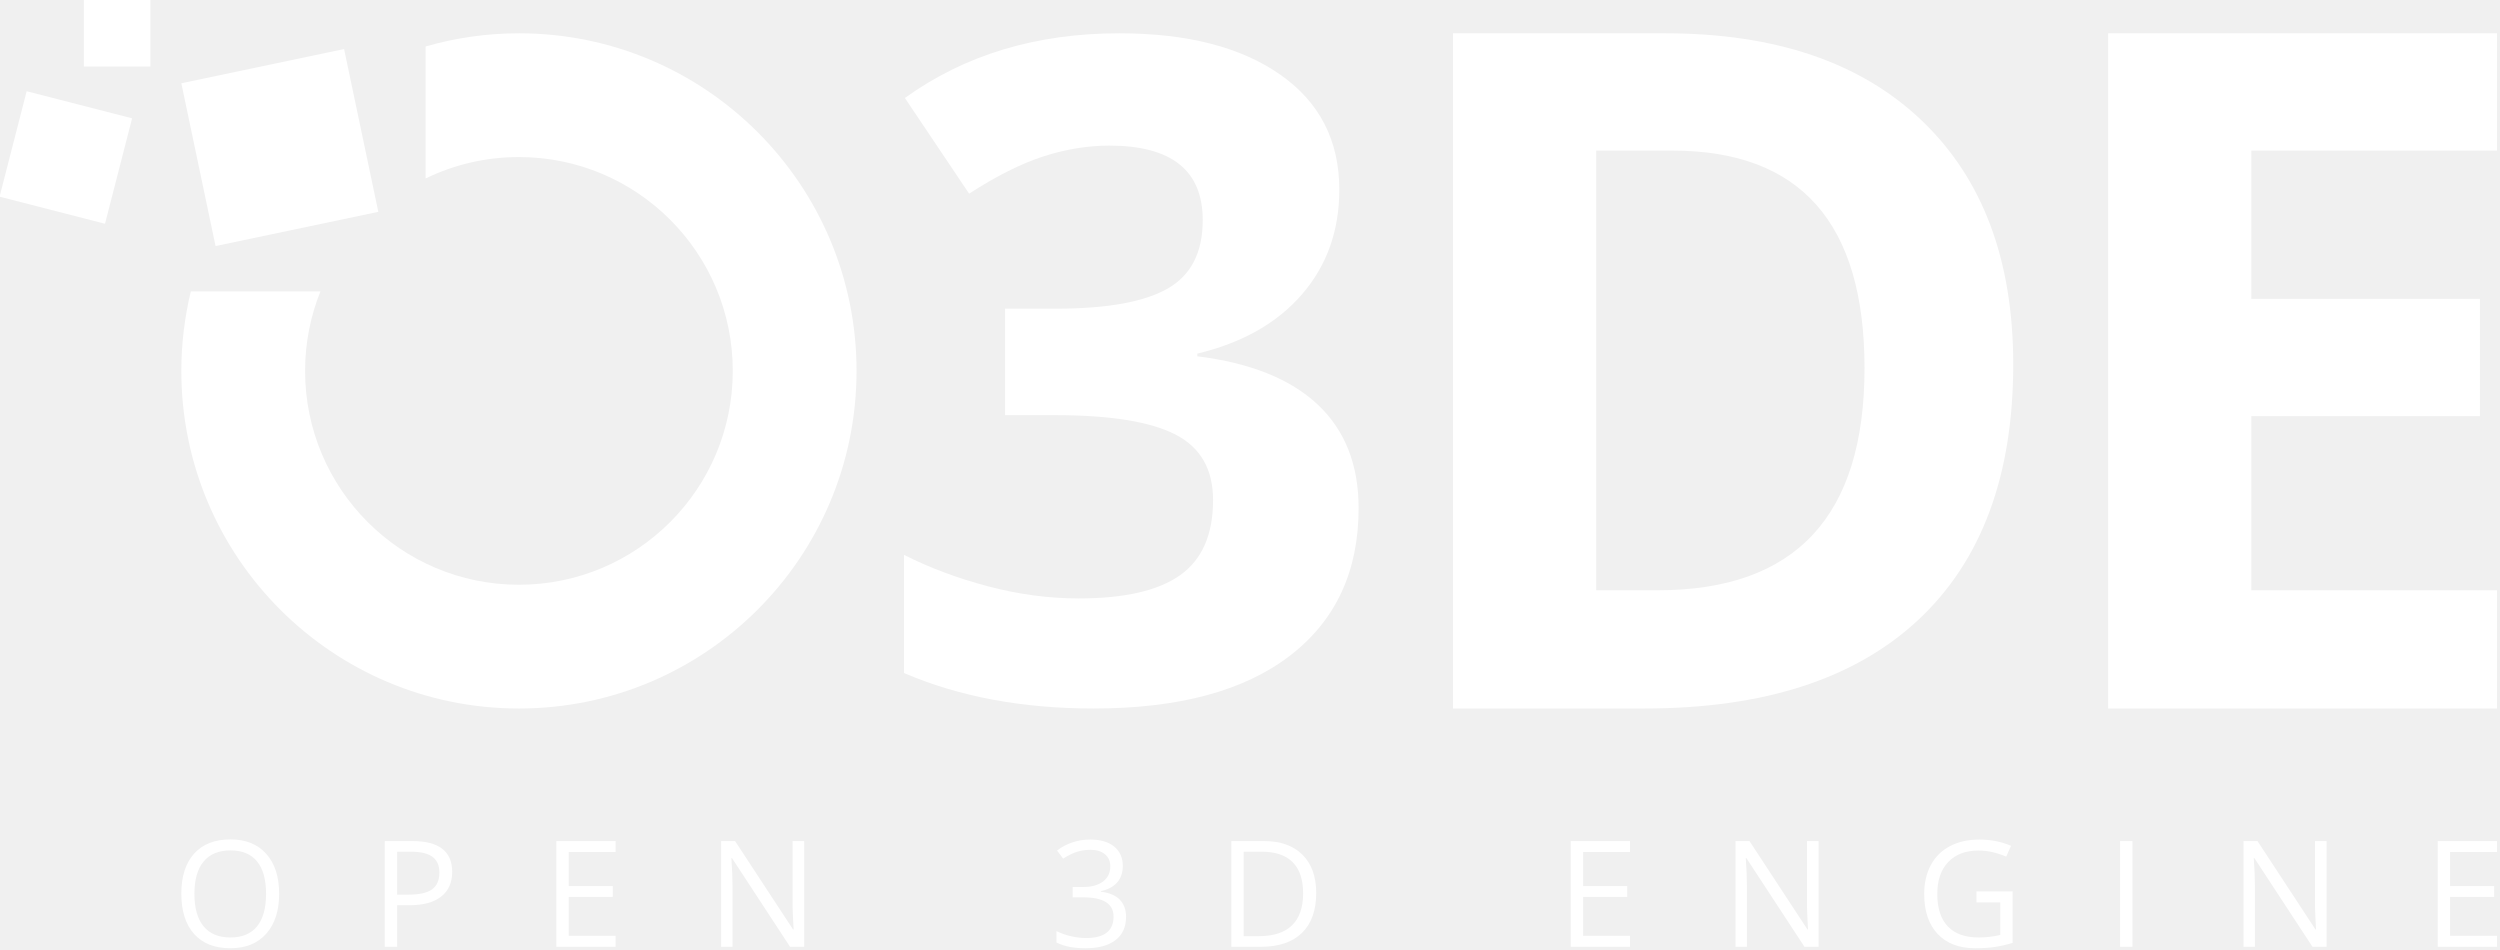
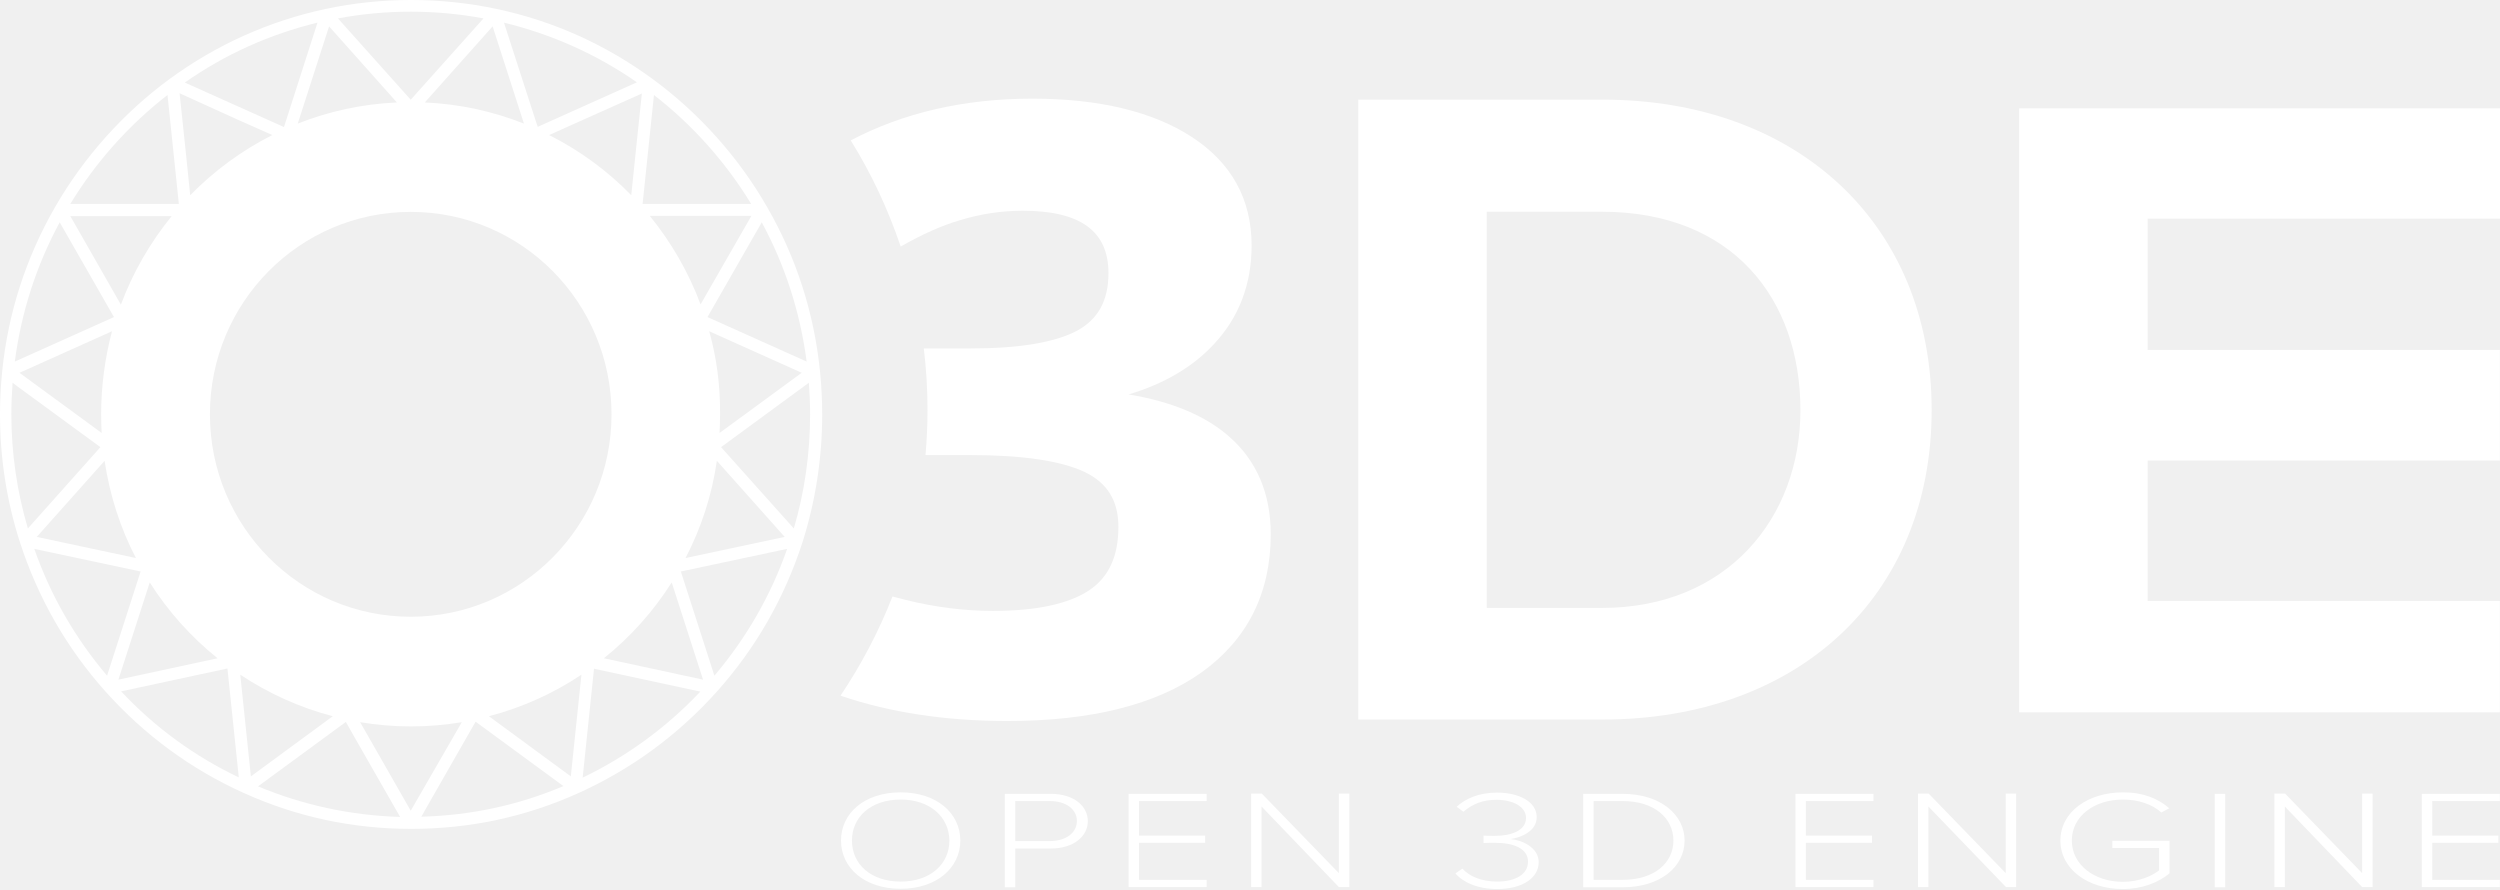
- <svg xmlns="http://www.w3.org/2000/svg" width="350px" height="133px" viewBox="0 0 350 133" version="1.1">
-   <g id="Artboard" stroke="none" stroke-width="1" fill="none" fill-rule="evenodd">
-     <g id="O3DE-Logo-with-WorkMark-REV-Mono" transform="translate(-0.06, 0)" fill="#FFFFFF">
-       <g id="Group-3" transform="translate(25.446, 117.517)">
-         <path d="M1.833,7.614 C1.833,9.618 2.262,11.139 3.121,12.175 C3.979,13.211 5.226,13.729 6.863,13.729 C8.511,13.729 9.758,13.212 10.599,12.18 C11.441,11.146 11.862,9.625 11.862,7.614 C11.862,5.623 11.443,4.113 10.604,3.083 C9.766,2.055 8.525,1.539 6.883,1.539 C5.234,1.539 3.979,2.057 3.121,3.093 C2.262,4.129 1.833,5.637 1.833,7.614 Z M13.694,7.614 C13.694,9.983 13.092,11.846 11.887,13.202 C10.683,14.559 9.007,15.237 6.863,15.237 C4.67,15.237 2.979,14.571 1.787,13.237 C0.596,11.904 3.55271368e-15,10.023 3.55271368e-15,7.594 C3.55271368e-15,5.184 0.597,3.315 1.792,1.989 C2.986,0.663 4.683,0 6.883,0 C9.022,0 10.692,0.676 11.892,2.025 C13.095,3.375 13.694,5.238 13.694,7.614 L13.694,7.614 Z" id="Fill-1" />
-       </g>
-       <path d="M55.659,125.252 L57.216,125.252 C58.75,125.252 59.86,125.005 60.546,124.513 C61.231,124.02 61.574,123.231 61.574,122.144 C61.574,121.165 61.251,120.436 60.606,119.956 C59.961,119.478 58.958,119.239 57.593,119.239 L55.659,119.239 L55.659,125.252 Z M63.366,122.063 C63.366,123.561 62.852,124.714 61.823,125.521 C60.795,126.327 59.324,126.731 57.41,126.731 L55.659,126.731 L55.659,132.551 L53.927,132.551 L53.927,117.749 L57.786,117.749 C61.506,117.749 63.366,119.188 63.366,122.063 L63.366,122.063 Z" id="Fill-4" />
-       <polyline id="Fill-5" points="86.247 132.551 77.949 132.551 77.949 117.749 86.247 117.749 86.247 119.279 79.681 119.279 79.681 124.047 85.849 124.047 85.849 125.566 79.681 125.566 79.681 131.013 86.247 131.013 86.247 132.551" />
-       <g id="Group-9" transform="translate(101.016, 117.537)">
-         <path d="M11.628,15.014 L9.651,15.014 L1.517,2.592 L1.436,2.592 C1.544,4.05 1.599,5.387 1.599,6.602 L1.599,15.014 L-1.42108547e-14,15.014 L-1.42108547e-14,0.212 L1.954,0.212 L10.069,12.584 L10.151,12.584 C10.137,12.403 10.106,11.817 10.059,10.828 C10.011,9.839 9.995,9.133 10.008,8.707 L10.008,0.212 L11.628,0.212 L11.628,15.014" id="Fill-6" />
-         <path d="M56.235,3.696 C56.235,4.64 55.968,5.413 55.436,6.014 C54.902,6.616 54.147,7.016 53.169,7.219 L53.169,7.3 C54.364,7.449 55.251,7.827 55.828,8.434 C56.404,9.041 56.693,9.837 56.693,10.823 C56.693,12.234 56.201,13.319 55.216,14.079 C54.232,14.837 52.834,15.217 51.022,15.217 C50.234,15.217 49.513,15.159 48.858,15.039 C48.203,14.922 47.567,14.714 46.949,14.417 L46.949,12.818 C47.594,13.135 48.281,13.376 49.011,13.541 C49.741,13.707 50.431,13.789 51.083,13.789 C53.655,13.789 54.942,12.788 54.942,10.783 C54.942,8.987 53.522,8.089 50.685,8.089 L49.219,8.089 L49.219,6.642 L50.707,6.642 C51.866,6.642 52.787,6.387 53.465,5.877 C54.144,5.369 54.483,4.661 54.483,3.756 C54.483,3.034 54.234,2.467 53.735,2.055 C53.236,1.644 52.559,1.438 51.704,1.438 C51.052,1.438 50.438,1.526 49.861,1.702 C49.284,1.877 48.626,2.201 47.886,2.673 L47.031,1.539 C47.642,1.06 48.345,0.683 49.144,0.411 C49.94,0.136 50.78,1.42108547e-14 51.663,1.42108547e-14 C53.109,1.42108547e-14 54.232,0.33 55.033,0.987 C55.834,1.646 56.235,2.548 56.235,3.696" id="Fill-8" />
-       </g>
-       <path d="M182.497,125.07 C182.497,123.14 182.009,121.685 181.035,120.706 C180.061,119.727 178.614,119.239 176.693,119.239 L174.178,119.239 L174.178,131.064 L176.286,131.064 C178.349,131.064 179.9,130.56 180.939,129.55 C181.976,128.541 182.497,127.048 182.497,125.07 Z M184.329,125.009 C184.329,127.452 183.662,129.321 182.329,130.613 C180.995,131.906 179.076,132.551 176.571,132.551 L172.447,132.551 L172.447,117.749 L177.008,117.749 C179.323,117.749 181.122,118.388 182.405,119.663 C183.687,120.94 184.329,122.721 184.329,125.009 L184.329,125.009 Z" id="Fill-10" />
-       <polyline id="Fill-11" points="228.264 132.551 219.965 132.551 219.965 117.749 228.264 117.749 228.264 119.279 221.697 119.279 221.697 124.047 227.867 124.047 227.867 125.566 221.697 125.566 221.697 131.013 228.264 131.013 228.264 132.551" />
-       <g id="Group-15" transform="translate(243.032, 117.537)">
-         <path d="M11.629,15.014 L9.652,15.014 L1.517,2.592 L1.436,2.592 C1.545,4.05 1.599,5.387 1.599,6.602 L1.599,15.014 L2.84217094e-14,15.014 L2.84217094e-14,0.212 L1.955,0.212 L10.07,12.584 L10.151,12.584 C10.138,12.403 10.107,11.817 10.059,10.828 C10.011,9.839 9.996,9.133 10.008,8.707 L10.008,0.212 L11.629,0.212 L11.629,15.014" id="Fill-12" />
-         <path d="M33.736,7.259 L38.796,7.259 L38.796,14.458 C38.008,14.707 37.208,14.897 36.393,15.025 C35.578,15.154 34.634,15.217 33.563,15.217 C31.309,15.217 29.554,14.551 28.299,13.217 C27.044,11.884 26.415,10.017 26.415,7.614 C26.415,6.076 26.726,4.727 27.346,3.569 C27.968,2.413 28.862,1.528 30.03,0.916 C31.197,0.306 32.564,1.42108547e-14 34.133,1.42108547e-14 C35.721,1.42108547e-14 37.201,0.29 38.573,0.872 L37.9,2.39 C36.555,1.823 35.263,1.539 34.021,1.539 C32.209,1.539 30.794,2.076 29.776,3.149 C28.757,4.222 28.248,5.71 28.248,7.614 C28.248,9.612 28.738,11.126 29.719,12.16 C30.7,13.192 32.14,13.709 34.042,13.709 C35.073,13.709 36.081,13.59 37.066,13.354 L37.066,8.798 L33.736,8.798 L33.736,7.259" id="Fill-14" />
-       </g>
-       <polygon id="Fill-16" points="296.871 132.551 298.602 132.551 298.602 117.749 296.871 117.749" />
-       <path d="M325.781,132.551 L323.805,132.551 L315.67,120.129 L315.588,120.129 C315.698,121.587 315.751,122.924 315.751,124.139 L315.751,132.551 L314.153,132.551 L314.153,117.749 L316.108,117.749 L324.223,130.121 L324.304,130.121 C324.29,129.94 324.259,129.354 324.212,128.365 C324.164,127.376 324.148,126.67 324.162,126.244 L324.162,117.749 L325.781,117.749 L325.781,132.551" id="Fill-17" />
-       <polyline id="Fill-18" points="349.64 132.551 341.341 132.551 341.341 117.749 349.64 117.749 349.64 119.279 343.073 119.279 343.073 124.047 349.243 124.047 349.243 125.566 343.073 125.566 343.073 131.013 349.64 131.013 349.64 132.551" />
-       <path d="M187.562,26.549 C187.562,32.293 185.822,37.178 182.341,41.203 C178.861,45.228 173.977,47.995 167.687,49.505 L167.687,49.882 C175.109,50.805 180.727,53.058 184.543,56.643 C188.358,60.228 190.266,65.061 190.266,71.14 C190.266,79.989 187.059,86.875 180.644,91.801 C174.228,96.728 165.067,99.191 153.159,99.191 C143.18,99.191 134.332,97.535 126.618,94.222 L126.618,77.681 C130.181,79.485 134.102,80.951 138.379,82.083 C142.656,83.216 146.891,83.781 151.083,83.781 C157.498,83.781 162.236,82.693 165.297,80.511 C168.358,78.331 169.889,74.831 169.889,70.008 C169.889,65.69 168.128,62.63 164.606,60.825 C161.083,59.023 155.464,58.121 147.75,58.121 L140.769,58.121 L140.769,43.216 L147.876,43.216 C155.004,43.216 160.213,42.283 163.505,40.417 C166.796,38.551 168.442,35.354 168.442,30.825 C168.442,23.865 164.081,20.385 155.36,20.385 C152.341,20.385 149.269,20.888 146.146,21.894 C143.022,22.901 139.552,24.642 135.737,27.115 L126.744,13.718 C135.129,7.68 145.129,4.661 156.744,4.661 C166.262,4.661 173.777,6.591 179.291,10.448 C184.804,14.305 187.562,19.673 187.562,26.549" id="Fill-19" />
-       <path d="M261.093,51.538 C261.093,31.236 252.127,21.084 234.196,21.084 L223.527,21.084 L223.527,82.639 L232.126,82.639 C251.437,82.639 261.093,72.273 261.093,51.538 Z M281.913,51.021 C281.913,66.583 277.484,78.5 268.625,86.777 C259.768,95.053 246.976,99.191 230.251,99.191 L203.483,99.191 L203.483,4.661 L233.162,4.661 C248.592,4.661 260.576,8.735 269.111,16.882 C277.646,25.029 281.913,36.408 281.913,51.021 L281.913,51.021 Z" id="Fill-20" />
-       <polyline id="Fill-21" points="349.64 99.191 295.198 99.191 295.198 4.661 349.64 4.661 349.64 21.084 315.242 21.084 315.242 41.84 347.247 41.84 347.247 58.262 315.242 58.262 315.242 82.639 349.64 82.639 349.64 99.191" />
-       <path d="M72.71,4.661 C68.177,4.661 63.799,5.313 59.648,6.505 L59.648,24.983 C63.596,23.066 68.027,21.988 72.71,21.988 C89.245,21.988 102.648,35.392 102.648,51.926 C102.648,68.46 89.245,81.865 72.71,81.865 C56.176,81.865 42.773,68.46 42.773,51.926 C42.773,47.99 43.539,44.237 44.92,40.794 L26.777,40.794 C25.914,44.365 25.446,48.09 25.446,51.926 C25.446,78.03 46.607,99.191 72.71,99.191 C98.814,99.191 119.976,78.03 119.976,51.926 C119.976,25.823 98.814,4.661 72.71,4.661" id="Fill-22" />
-       <g id="Group-27">
-         <polyline id="Fill-23" points="53.023 29.655 30.237 34.445 25.447 11.66 48.232 6.869 53.023 29.655" />
-         <polygon id="Fill-25" points="11.806 9.313 21.12 9.313 21.12 0 11.806 0" />
-         <polyline id="Fill-26" points="14.761 31.326 0 27.533 3.793 12.773 18.554 16.566 14.761 31.326" />
-       </g>
-     </g>
+ <svg xmlns="http://www.w3.org/2000/svg" width="374" height="133" viewBox="0 0 374 133" fill="none">
+   <g clip-path="url(#clip0_36_129)">
+     <path d="M134.74 118.536C140.131 118.536 143.664 121.659 143.664 125.749C143.664 129.839 140.094 132.963 134.74 132.963C129.348 132.963 125.816 129.839 125.816 125.749C125.816 121.659 129.311 118.536 134.74 118.536ZM134.74 119.614C130.278 119.614 127.452 122.217 127.452 125.749C127.452 129.282 130.278 131.884 134.74 131.884C139.165 131.884 142.028 129.282 142.028 125.749C141.991 122.217 139.127 119.614 134.74 119.614Z" fill="white" />
+     <path d="M150.32 118.759H157.198C160.731 118.759 162.739 120.655 162.739 122.849C162.739 125.042 160.694 126.939 157.198 126.939H151.881V132.739H150.32V118.759ZM157.05 119.837H151.881V125.823H157.05C159.467 125.823 161.103 124.596 161.103 122.811C161.103 121.064 159.467 119.837 157.05 119.837Z" fill="white" />
+     <path d="M168.837 118.759H180.512V119.837H170.398V125.005H180.289V126.084H170.398V131.624H180.512V132.702H168.837V118.759Z" fill="white" />
+     <path d="M188.73 120.655V132.703H187.168V118.722H188.767L200.294 130.62V118.722H201.856V132.703H200.294L188.73 120.655Z" fill="white" />
+     <path d="M218.774 129.951C219.777 131.066 221.599 131.884 223.942 131.884C226.768 131.884 228.59 130.769 228.59 128.91C228.59 126.902 226.396 126.084 223.645 126.084C222.901 126.084 222.194 126.084 221.934 126.121V125.005C222.194 125.043 222.901 125.043 223.645 125.043C226.061 125.043 228.292 124.262 228.292 122.365C228.292 120.618 226.247 119.651 223.868 119.651C221.785 119.651 220.298 120.283 218.922 121.436L217.918 120.692C219.183 119.502 221.228 118.573 223.942 118.573C227.14 118.573 229.891 119.874 229.891 122.254C229.891 124.373 227.512 125.303 225.95 125.526C227.549 125.638 230.189 126.716 230.189 128.984C230.189 131.252 227.883 133 223.979 133C220.967 133 218.774 131.921 217.732 130.657L218.774 129.951Z" fill="white" />
+     <path d="M236.845 118.759H242.72C248.446 118.759 252.015 121.919 252.015 125.749C252.015 129.616 248.446 132.739 242.72 132.739H236.845V118.759ZM242.72 131.624C247.591 131.624 250.342 129.021 250.342 125.749C250.342 122.477 247.591 119.837 242.72 119.837H238.406V131.624H242.72Z" fill="white" />
+     <path d="M268.599 118.759H280.275V119.837H270.161V125.005H280.052V126.084H270.161V131.624H280.275V132.702H268.599V118.759Z" fill="white" />
+     <path d="M288.492 120.655V132.703H286.93V118.722H288.529L300.056 130.62V118.722H301.617V132.703H300.093L288.492 120.655Z" fill="white" />
+     <path d="M317.606 118.536C320.655 118.536 322.849 119.465 324.522 120.915L323.332 121.547C322.031 120.358 319.948 119.614 317.606 119.614C313.293 119.614 309.946 122.105 309.946 125.749C309.946 129.356 313.293 131.922 317.606 131.922C320.06 131.922 321.994 130.992 322.998 130.211V126.865H316.007V125.786H324.559V130.657C322.886 132.033 320.469 133 317.569 133C312.4 133 308.236 130.062 308.236 125.749C308.236 121.436 312.4 118.536 317.606 118.536Z" fill="white" />
+     <path d="M331.327 118.759H332.889V132.739H331.327V118.759Z" fill="white" />
+     <path d="M341.813 120.655V132.703H340.251V118.722H341.85L353.377 130.62V118.722H354.938V132.703H353.377L341.813 120.655Z" fill="white" />
+     <path d="M362.301 118.759H373.976V119.837H363.862V125.005H373.753V126.084H363.862V131.624H373.976V132.702H362.301V118.759Z" fill="white" />
+     <path d="M203.194 14.906H239.745C268.785 14.906 288.976 33.386 288.976 61.348C288.976 89.31 268.822 107.641 239.745 107.641H203.194V14.906ZM239.634 90.946C258.411 90.946 269.343 77.448 269.343 61.385C269.343 44.615 259.118 31.676 239.634 31.676H222.418V90.946H239.634Z" fill="white" />
+     <path d="M302.064 16.208H374.013V32.717H321.288V52.35H373.976V68.896H321.288V89.904H373.976V106.563H302.064V16.208Z" fill="white" />
+     <path d="M183.896 65.327C180.363 62.203 175.307 60.084 168.837 59.005C174.191 57.407 178.467 54.878 181.628 51.457C185.383 47.441 187.242 42.459 187.242 36.733C187.242 29.817 184.23 24.351 178.281 20.484C172.443 16.691 164.412 14.758 154.41 14.758C144.221 14.758 135.112 16.877 127.266 21.004C130.352 25.95 132.843 31.267 134.74 36.882C137.938 35.059 140.912 33.721 143.627 32.94C146.787 31.973 149.948 31.527 152.997 31.527C161.623 31.527 165.825 34.576 165.825 40.86C165.825 44.987 164.263 47.776 161.103 49.487C157.793 51.234 152.476 52.127 145.225 52.127H138.198C138.57 55.138 138.756 58.225 138.756 61.348C138.756 63.616 138.644 65.884 138.458 68.078H145.077C152.959 68.078 158.723 68.933 162.255 70.607C165.676 72.243 167.312 74.92 167.312 78.824C167.312 83.249 165.862 86.372 162.887 88.343C159.838 90.351 155.005 91.392 148.535 91.392C144.259 91.392 139.871 90.834 135.521 89.756C134.851 89.57 134.182 89.421 133.513 89.235C131.468 94.478 128.828 99.461 125.741 104.071C133.141 106.6 141.507 107.864 150.728 107.864C163.222 107.864 173.001 105.41 179.768 100.576C186.61 95.668 190.105 88.715 190.105 79.939C190.105 73.879 188.023 68.933 183.896 65.327Z" fill="white" />
+     <path d="M123 61.981C123 59.861 122.889 57.666 122.668 55.508C121.782 46.802 119.125 38.543 114.77 30.991C110.49 23.513 104.548 16.89 97.647 11.831C90.599 6.659 82.738 3.125 74.287 1.339C65.91 -0.446 57.09 -0.446 48.713 1.339C40.225 3.162 32.364 6.697 25.353 11.831C18.452 16.89 12.51 23.55 8.23 30.991C3.875 38.58 1.218 46.802 0.332 55.508C0.111 57.703 0 59.861 0 61.981C0 68.529 0.996 74.966 2.989 81.141C5.683 89.438 9.964 96.953 15.795 103.464C21.626 109.974 28.564 115.071 36.498 118.643C44.395 122.214 52.809 124 61.519 124C70.228 124 78.642 122.214 86.539 118.643C94.436 115.071 101.411 109.974 107.242 103.464C113.073 96.953 117.354 89.438 120.048 81.141C122.004 74.966 123 68.529 123 61.981ZM120.675 54.094L105.84 47.435L113.959 33.26C117.464 39.734 119.716 46.765 120.675 54.094ZM91.484 61.981C91.484 78.686 78.051 92.265 61.445 92.265C44.838 92.265 31.405 78.723 31.405 61.981C31.405 45.24 44.838 31.698 61.445 31.698C78.051 31.698 91.484 45.24 91.484 61.981ZM15.13 61.981C15.13 62.911 15.167 63.842 15.204 64.772L2.915 55.768L16.754 49.555C15.721 53.499 15.13 57.666 15.13 61.981ZM20.334 83.485L5.499 80.323L15.647 68.939C16.422 74.11 18.009 79.021 20.334 83.485ZM107.242 68.939L117.391 80.323L102.555 83.485C104.88 79.021 106.504 74.11 107.242 68.939ZM106.098 49.555L119.937 55.768L107.648 64.772C107.685 63.842 107.722 62.911 107.722 61.981C107.759 57.666 107.205 53.499 106.098 49.555ZM104.806 45.537C102.998 40.701 100.415 36.236 97.204 32.293H104.511H112.409L104.806 45.537ZM96.909 23.066L97.832 14.212C103.589 18.676 108.571 24.257 112.372 30.507H96.134L96.909 23.066ZM95.175 22.062L94.436 29.205C90.894 25.559 86.724 22.508 82.148 20.202L88.126 17.523L96.023 13.989L95.175 22.062ZM95.285 12.314L87.573 15.774L80.45 18.974L80.229 18.341L75.394 3.386C82.554 5.134 89.233 8.11 95.285 12.314ZM78.383 18.49C73.77 16.667 68.752 15.551 63.548 15.328L73.697 3.944L78.383 18.49ZM72.331 2.753L61.445 14.919L50.558 2.753C57.717 1.414 65.172 1.414 72.331 2.753ZM49.23 3.944L59.378 15.328C54.175 15.551 49.156 16.667 44.543 18.49L49.23 3.944ZM47.495 3.386L42.624 18.565L42.476 19.011L42.328 18.937L27.641 12.352C33.693 8.11 40.336 5.134 47.495 3.386ZM35.464 17.858L40.742 20.202C36.166 22.508 32.032 25.559 28.453 29.205L27.899 23.773L26.866 13.951L35.464 17.858ZM25.058 14.212L26.755 30.507H10.518C14.319 24.257 19.301 18.676 25.058 14.212ZM25.685 32.33C22.474 36.274 19.891 40.738 18.083 45.575L10.518 32.33H25.685ZM8.931 33.26L17.049 47.435L2.214 54.094C3.174 46.765 5.425 39.734 8.931 33.26ZM1.698 61.981C1.698 60.419 1.771 58.856 1.882 57.257L2.62 57.815L15.02 66.892L4.17 79.058C2.546 73.552 1.698 67.785 1.698 61.981ZM5.13 82.109L21.035 85.494L16.016 101.083C11.219 95.428 7.565 89.066 5.13 82.109ZM17.714 101.678L22.401 87.131C25.131 91.447 28.6 95.316 32.549 98.478L17.714 101.678ZM18.12 103.426L34.025 100.004L35.723 116.299C29.08 113.137 23.175 108.821 18.12 103.426ZM35.944 100.934C40.151 103.724 44.801 105.845 49.783 107.147L37.531 116.15L35.944 100.934ZM38.601 117.638L51.739 108.002L53.068 110.346L59.858 122.214C52.514 121.991 45.355 120.466 38.601 117.638ZM53.879 108.04C56.352 108.449 58.898 108.672 61.482 108.672C64.065 108.672 66.611 108.449 69.084 108.04L61.445 121.284L53.879 108.04ZM63.032 122.177L64.36 119.833L71.15 107.965L84.288 117.601C77.535 120.466 70.375 121.991 63.032 122.177ZM85.395 116.15L73.143 107.147C78.125 105.845 82.812 103.724 86.982 100.934L85.395 116.15ZM87.166 116.336L88.864 100.041L104.77 103.464C99.714 108.821 93.809 113.137 87.166 116.336ZM90.34 98.478C94.326 95.279 97.758 91.447 100.489 87.131L105.176 101.678L90.34 98.478ZM106.873 101.083L101.854 85.494L117.76 82.109C115.324 89.066 111.671 95.428 106.873 101.083ZM118.756 79.058L107.869 66.892L121.007 57.257C121.118 58.856 121.192 60.419 121.192 61.981C121.192 67.785 120.38 73.552 118.756 79.058Z" fill="white" />
  </g>
+   <defs>
+     <clipPath id="clip0_36_129">
+       <rect width="374" height="133" fill="white" />
+     </clipPath>
+   </defs>
</svg>
